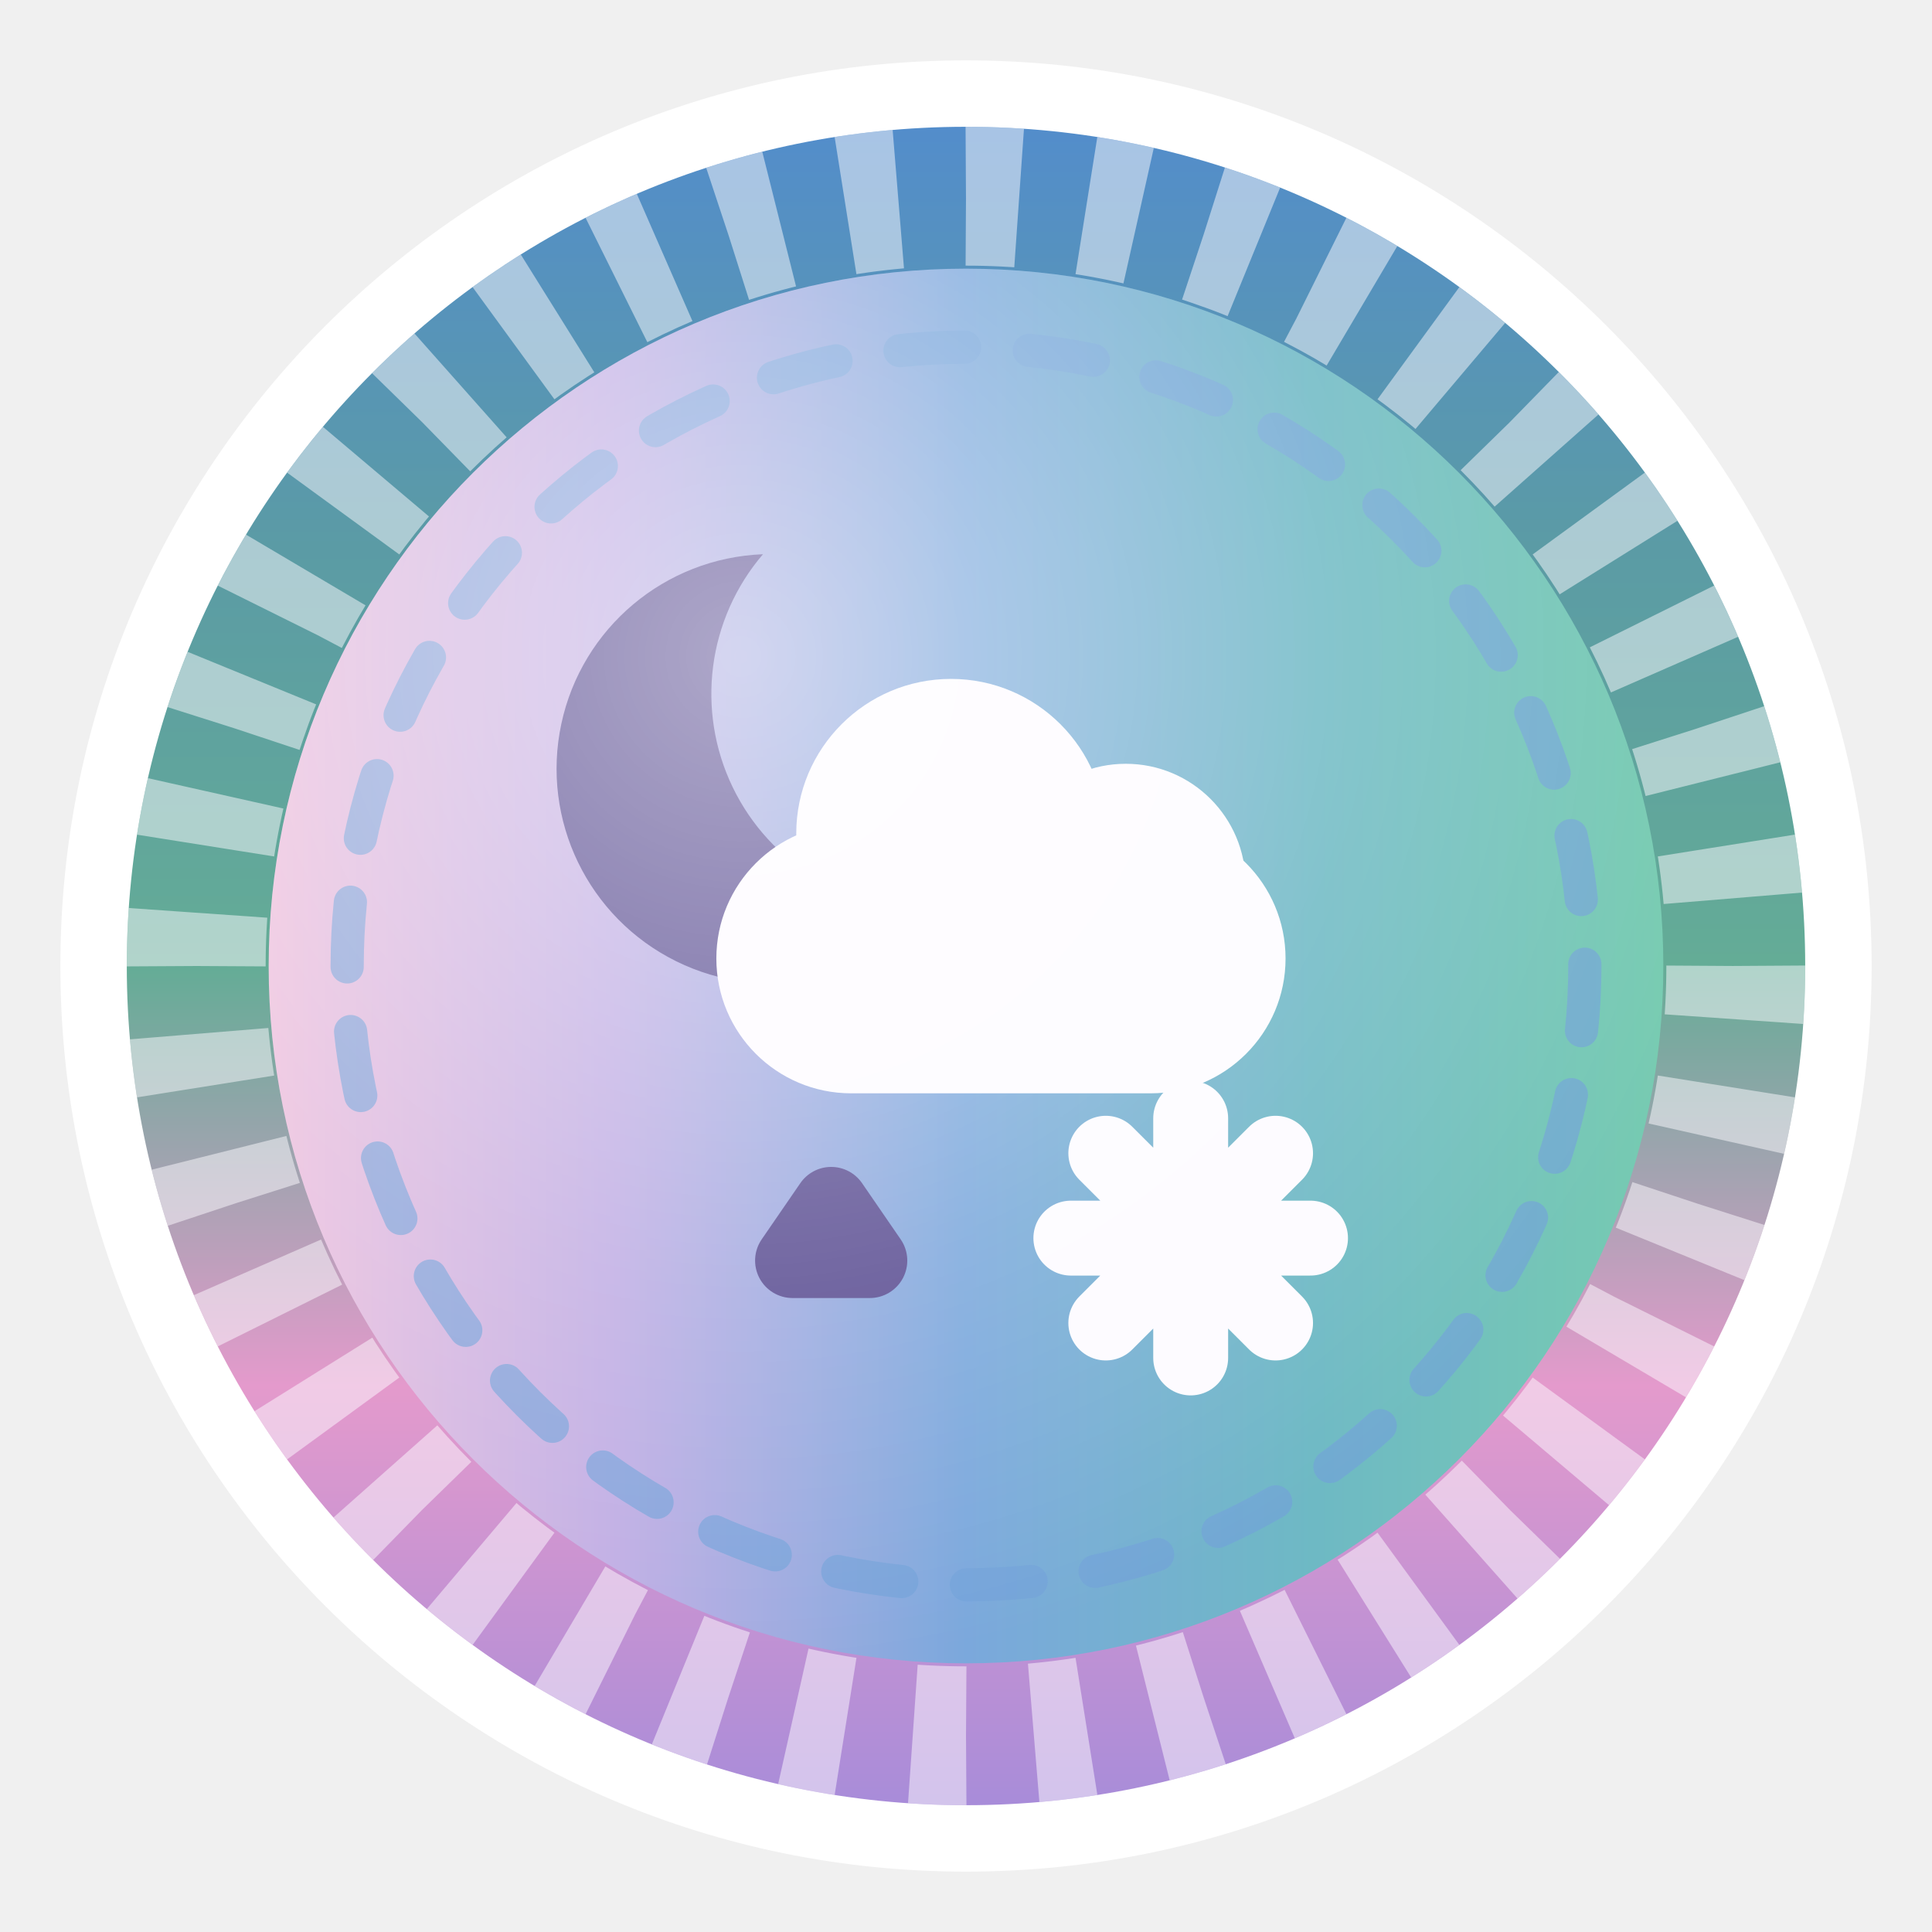
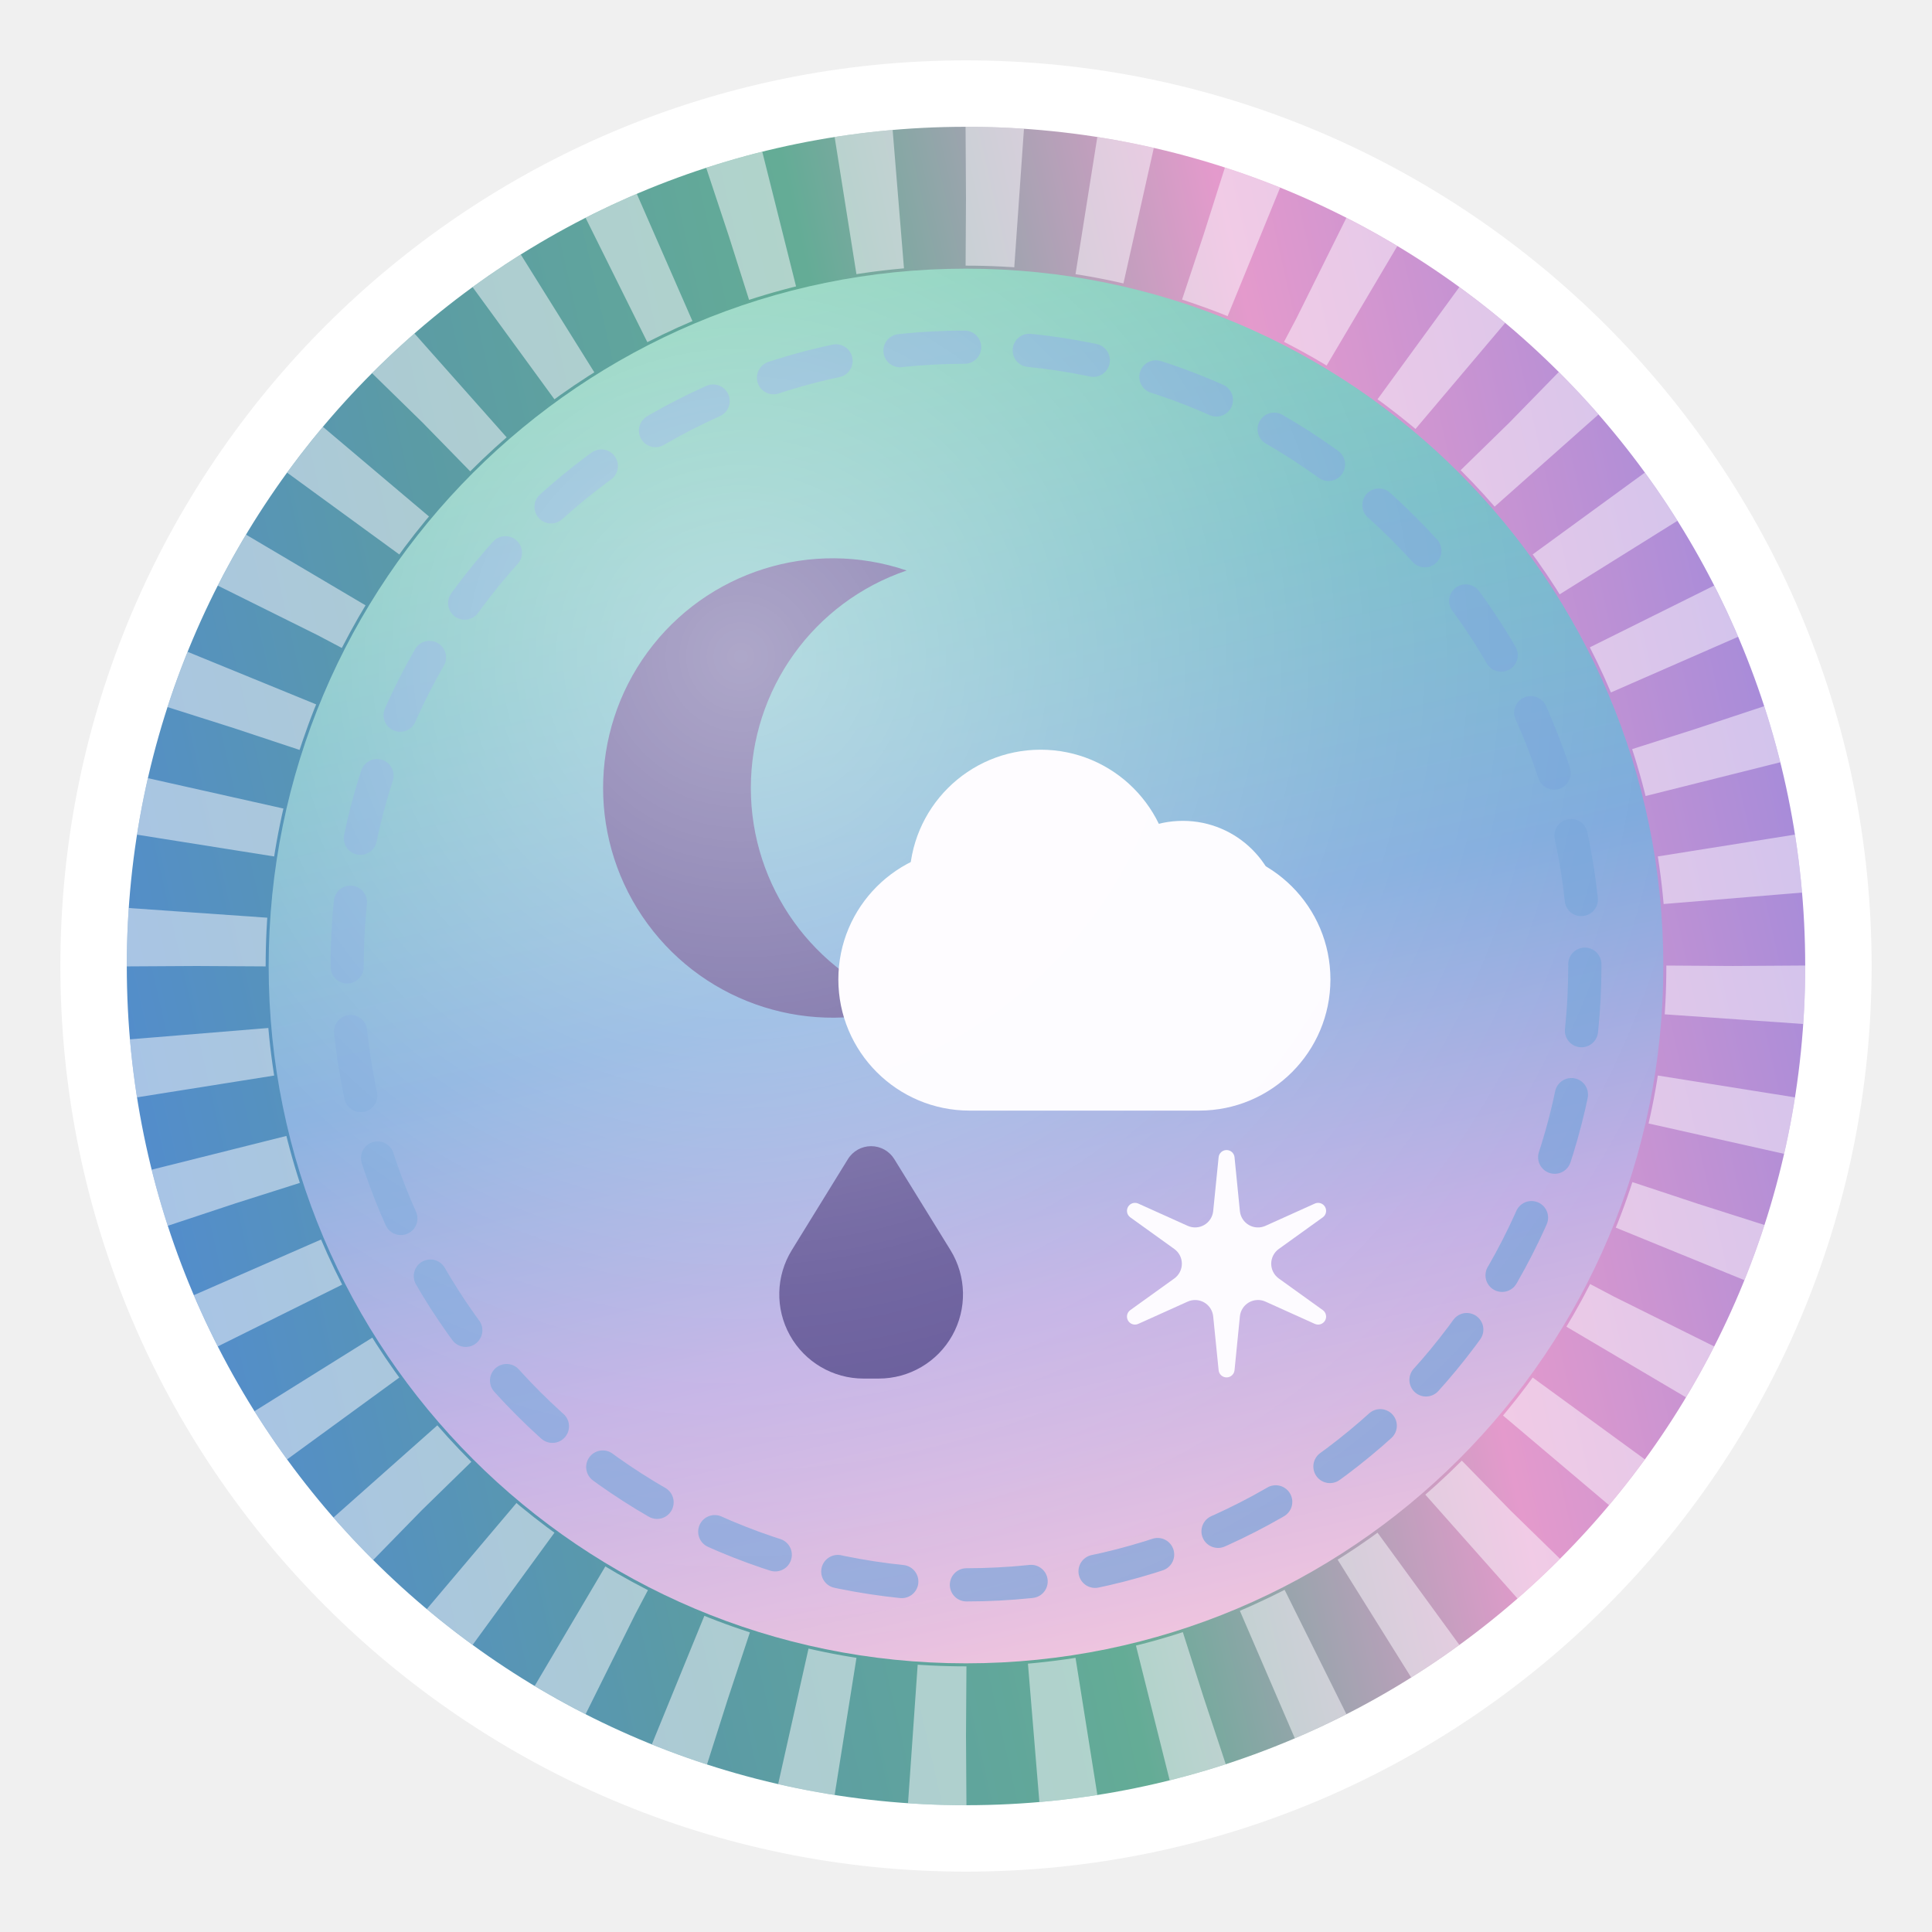
<svg xmlns="http://www.w3.org/2000/svg" viewBox="0 0 32 32">
  <defs>
-     <linearGradient id="x10f" gradientUnits="userSpaceOnUse" x1="4.45" y1="16" x2="27.55" y2="16">
+     <linearGradient id="seasonsf" gradientUnits="userSpaceOnUse" x1="18.57" y1="27.26" x2="13.43" y2="4.74">
      <stop offset="0" stop-color="#eec4df" />
      <stop offset="0.25" stop-color="#c0aee4" />
      <stop offset="0.5" stop-color="#7ba8dc" />
      <stop offset="0.75" stop-color="#6eb9c4" />
      <stop offset="1" stop-color="#77cbb1" />
    </linearGradient>
-     <linearGradient id="x10e" gradientUnits="userSpaceOnUse" x1="16" y1="2.1" x2="16" y2="29.9">
+     <linearGradient id="seasonse" gradientUnits="userSpaceOnUse" x1="2.449" y1="19.093" x2="29.551" y2="12.907">
      <stop offset="0" stop-color="#538dcb" />
      <stop offset="0.25" stop-color="#5b9ba5" />
      <stop offset="0.5" stop-color="#64ac96" />
      <stop offset="0.75" stop-color="#e49acc" />
      <stop offset="1" stop-color="#a88cd9" />
    </linearGradient>
-     <radialGradient id="x10h" cx=".34" cy=".28" r=".72">
+     <radialGradient id="seasonsh" cx=".34" cy=".28" r=".72">
      <stop offset="0" stop-color="#fff" stop-opacity=".5" />
      <stop offset=".62" stop-color="#fff" stop-opacity=".14" />
      <stop offset="1" stop-color="#fff" stop-opacity="0" />
    </radialGradient>
  </defs>
  <g stroke-linejoin="round" stroke-linecap="round">
    <circle cx="16" cy="16" r="15" fill="#fff" />
-     <circle cx="16" cy="16" r="13.9" fill="url(#x10e)" />
+     <circle cx="16" cy="16" r="13.9" fill="url(#seasonse)" />
    <circle cx="16" cy="16" r="12.75" fill="none" stroke="#fdfbff" stroke-width="2.3" stroke-dasharray="0.881 1.122" stroke-linecap="butt" opacity=".5" />
-     <circle cx="16" cy="16" r="11.55" fill="url(#x10f)" />
+     <circle cx="16" cy="16" r="11.55" fill="url(#seasonsf)" />
    <circle cx="16" cy="16" r="10.25" fill="none" stroke="#71a2d9" stroke-width=".55" stroke-dasharray="1.073 1.073" opacity=".65" />
-     <g vector-effect="non-scaling-stroke" transform="translate(16 16) scale(0.827) translate(-15.3 -15.15)">
-       <path d="M14.666 13.997A4.3 4.3 0 1 1 11.234 6.903A4.3 4.3 0 0 0 14.666 13.997Z" fill="#5c4f93" />
-       <path d="M13 17.7A2.7 2.7 0 0 1 13 12.3L19 12.3A2.7 2.7 0 0 1 19 17.7Z" fill="#fdfbff" />
-       <circle cx="15" cy="12.5" r="3.1" fill="#fdfbff" />
-       <circle cx="18.5" cy="13.5" r="2.4" fill="#fdfbff" />
-       <path d="M11.982 19.499A0.75 0.75 0 0 1 13.218 19.499L13.992 20.625A0.75 0.75 0 0 1 13.374 21.8L11.826 21.8A0.75 0.75 0 0 1 11.208 20.625Z" fill="#5c4f93" />
-       <path d="M19.8 18.2v4.8M17.4 20.6h4.8M18.1 18.9l3.4 3.4M21.5 18.9l-3.4 3.4" fill="none" stroke="#fdfbff" stroke-width="1.5" opacity="1" />
+     <g transform="translate(16 16) scale(1.003) translate(-15.997 -16)">
+       <path d="M15.017 16.652A3.793 3.793 0 1 1 15.017 9.469A3.793 3.793 0 0 0 15.017 16.652Z" fill="#5c4f93" />
+       <path d="M16.056 18.388A2.167 2.167 0 0 1 16.056 14.054L19.848 14.054A2.167 2.167 0 0 1 19.848 18.388Z" fill="#fdfbff" />
+       <circle cx="17.23" cy="14.595" r="2.167" fill="#fdfbff" />
+       <circle cx="19.577" cy="15.228" r="1.625" fill="#fdfbff" />
+       <path d="M14.047 19.189A0.45 0.45 0 0 1 14.813 19.189L15.74 20.691A1.391 1.391 0 0 1 14.555 22.813L14.305 22.813A1.391 1.391 0 0 1 13.121 20.691Z" fill="#5c4f93" />
+       <path d="M20.431 22.678A0.132 0.132 0 0 1 20.169 22.678L20.079 21.785A0.3 0.3 0 0 0 19.658 21.542L18.839 21.911A0.132 0.132 0 0 1 18.708 21.684L19.437 21.16A0.3 0.3 0 0 0 19.437 20.673L18.708 20.149A0.132 0.132 0 0 1 18.839 19.922L19.658 20.291A0.3 0.3 0 0 0 20.079 20.048L20.169 19.155A0.132 0.132 0 0 1 20.431 19.155L20.52 20.048A0.3 0.3 0 0 0 20.942 20.291L21.76 19.922A0.132 0.132 0 0 1 21.891 20.149L21.162 20.673A0.3 0.3 0 0 0 21.162 21.16L21.891 21.684A0.132 0.132 0 0 1 21.76 21.911L20.942 21.542A0.3 0.3 0 0 0 20.52 21.785Z" fill="#fdfbff" />
    </g>
-     <circle cx="16" cy="16" r="11.55" fill="url(#x10h)" />
+     <circle cx="16" cy="16" r="11.55" fill="url(#seasonsh)" />
  </g>
</svg>
